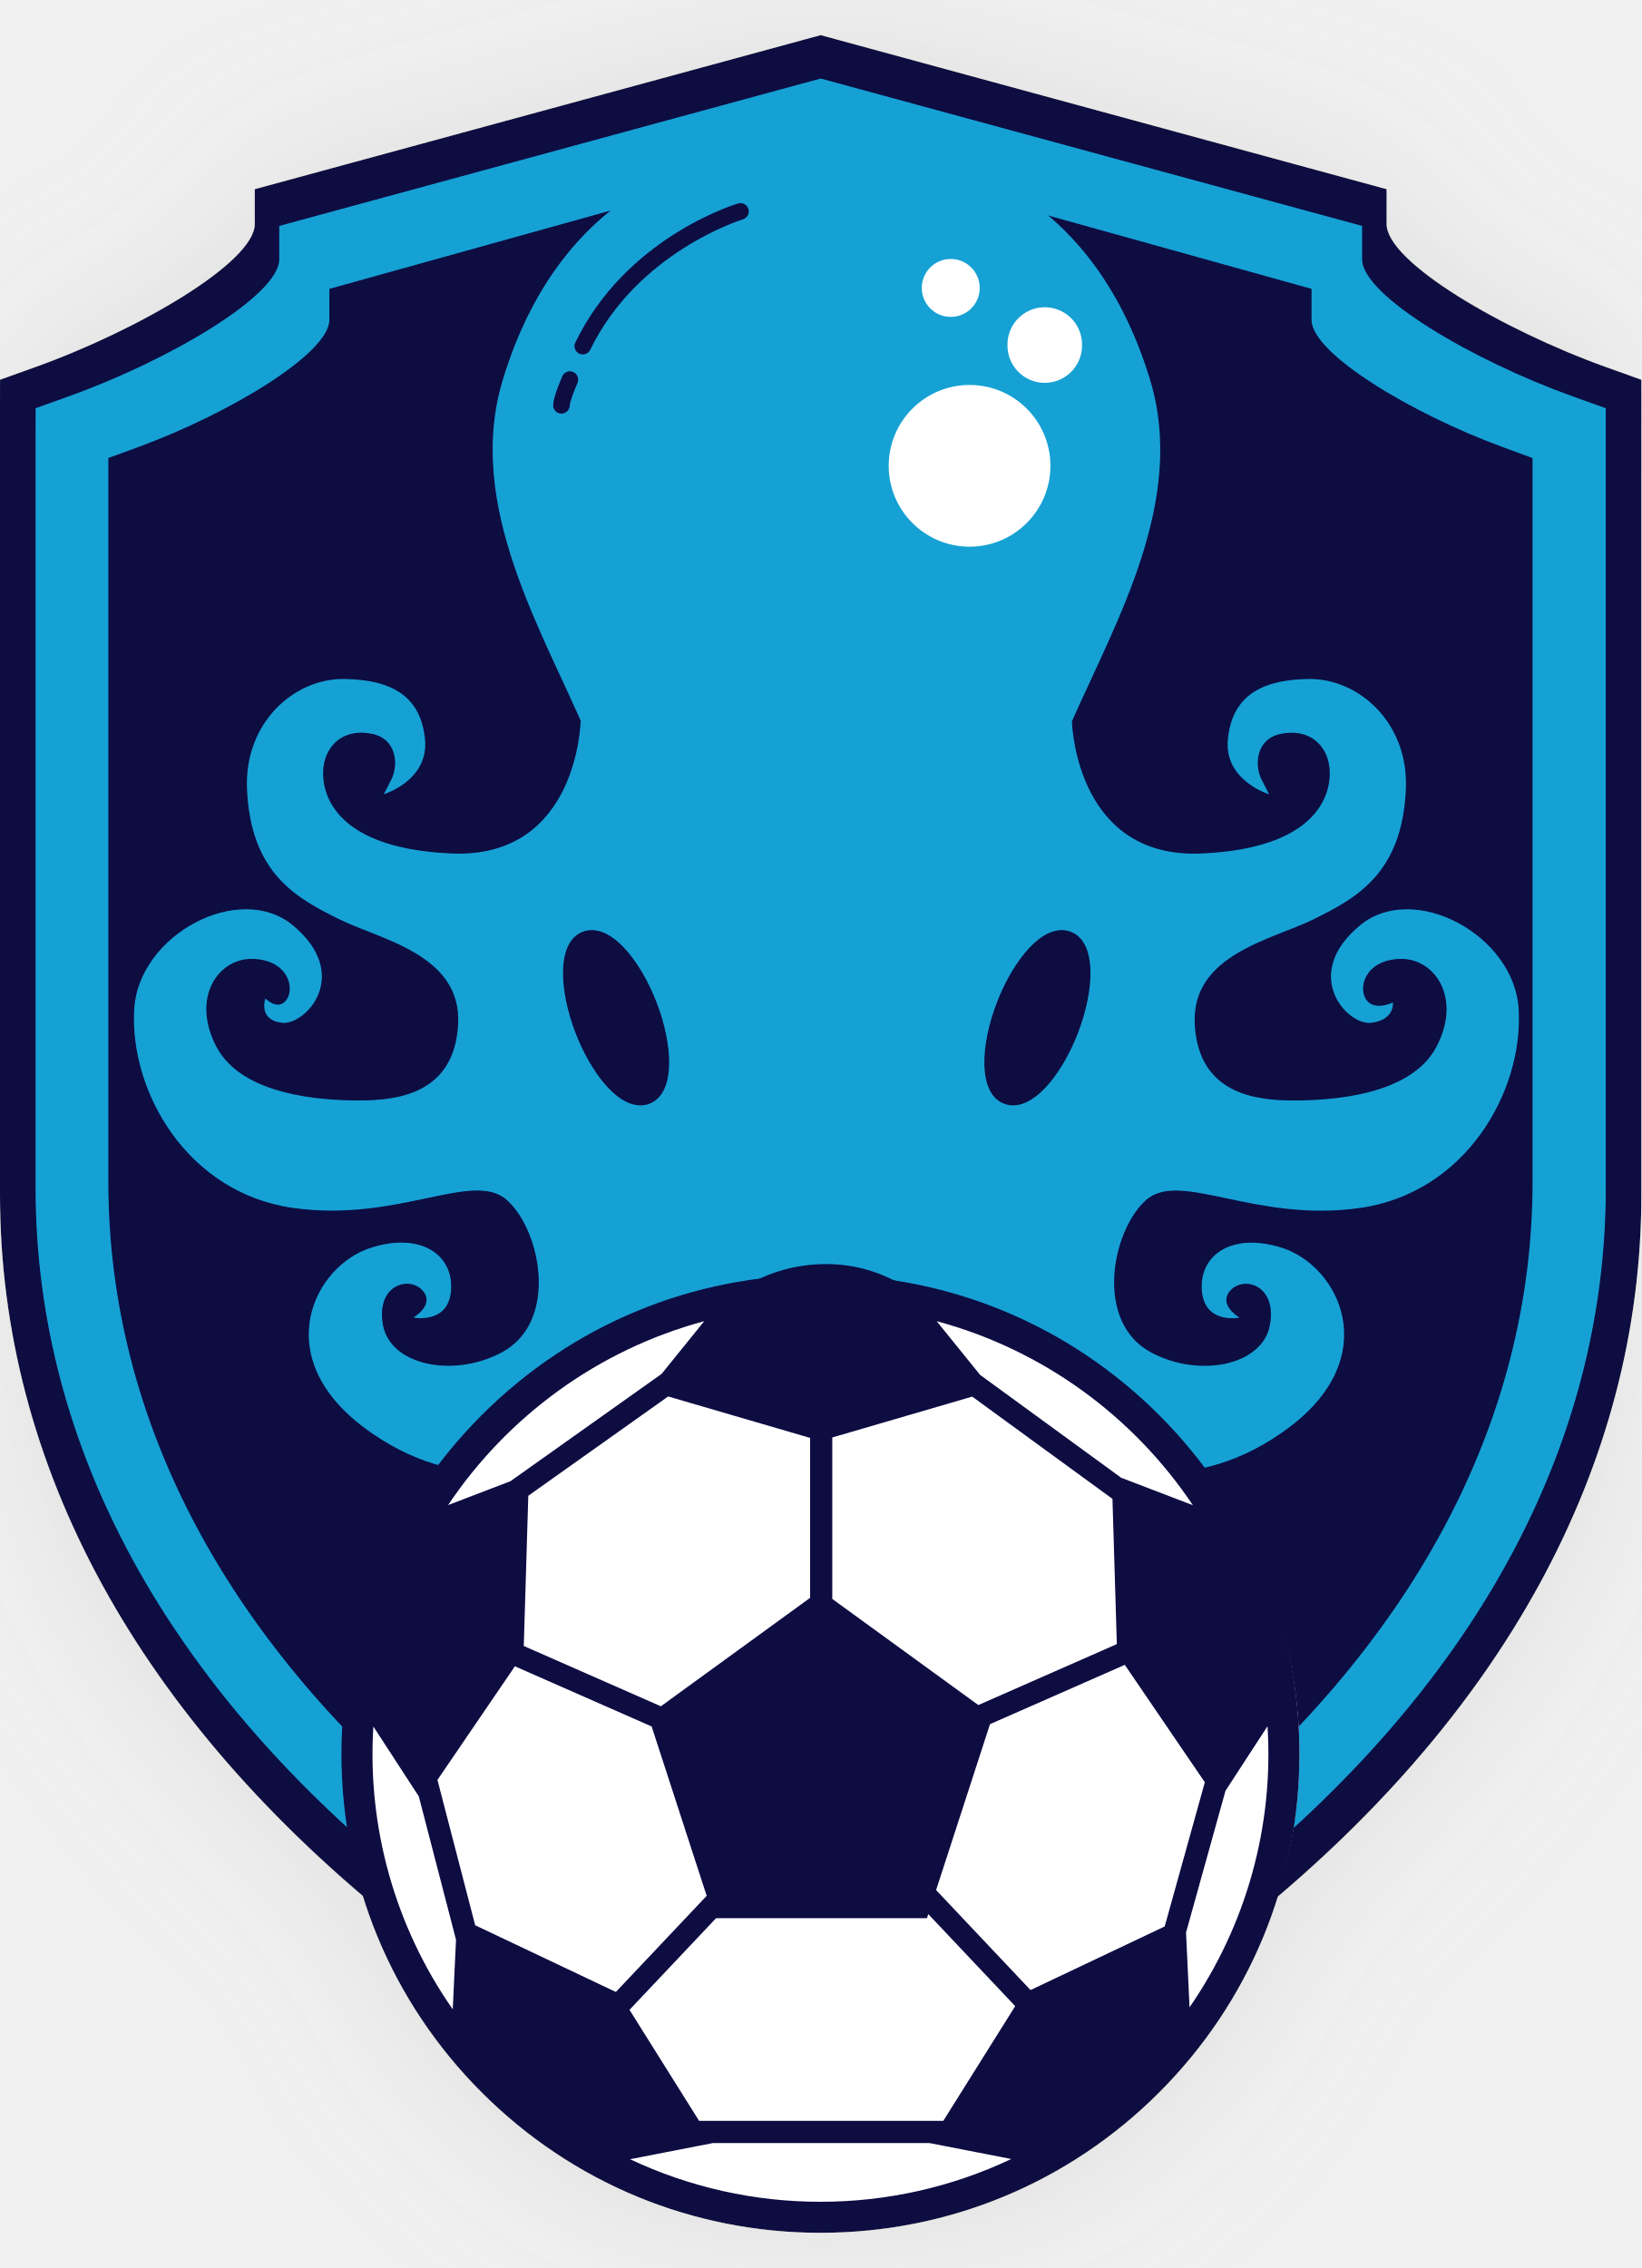
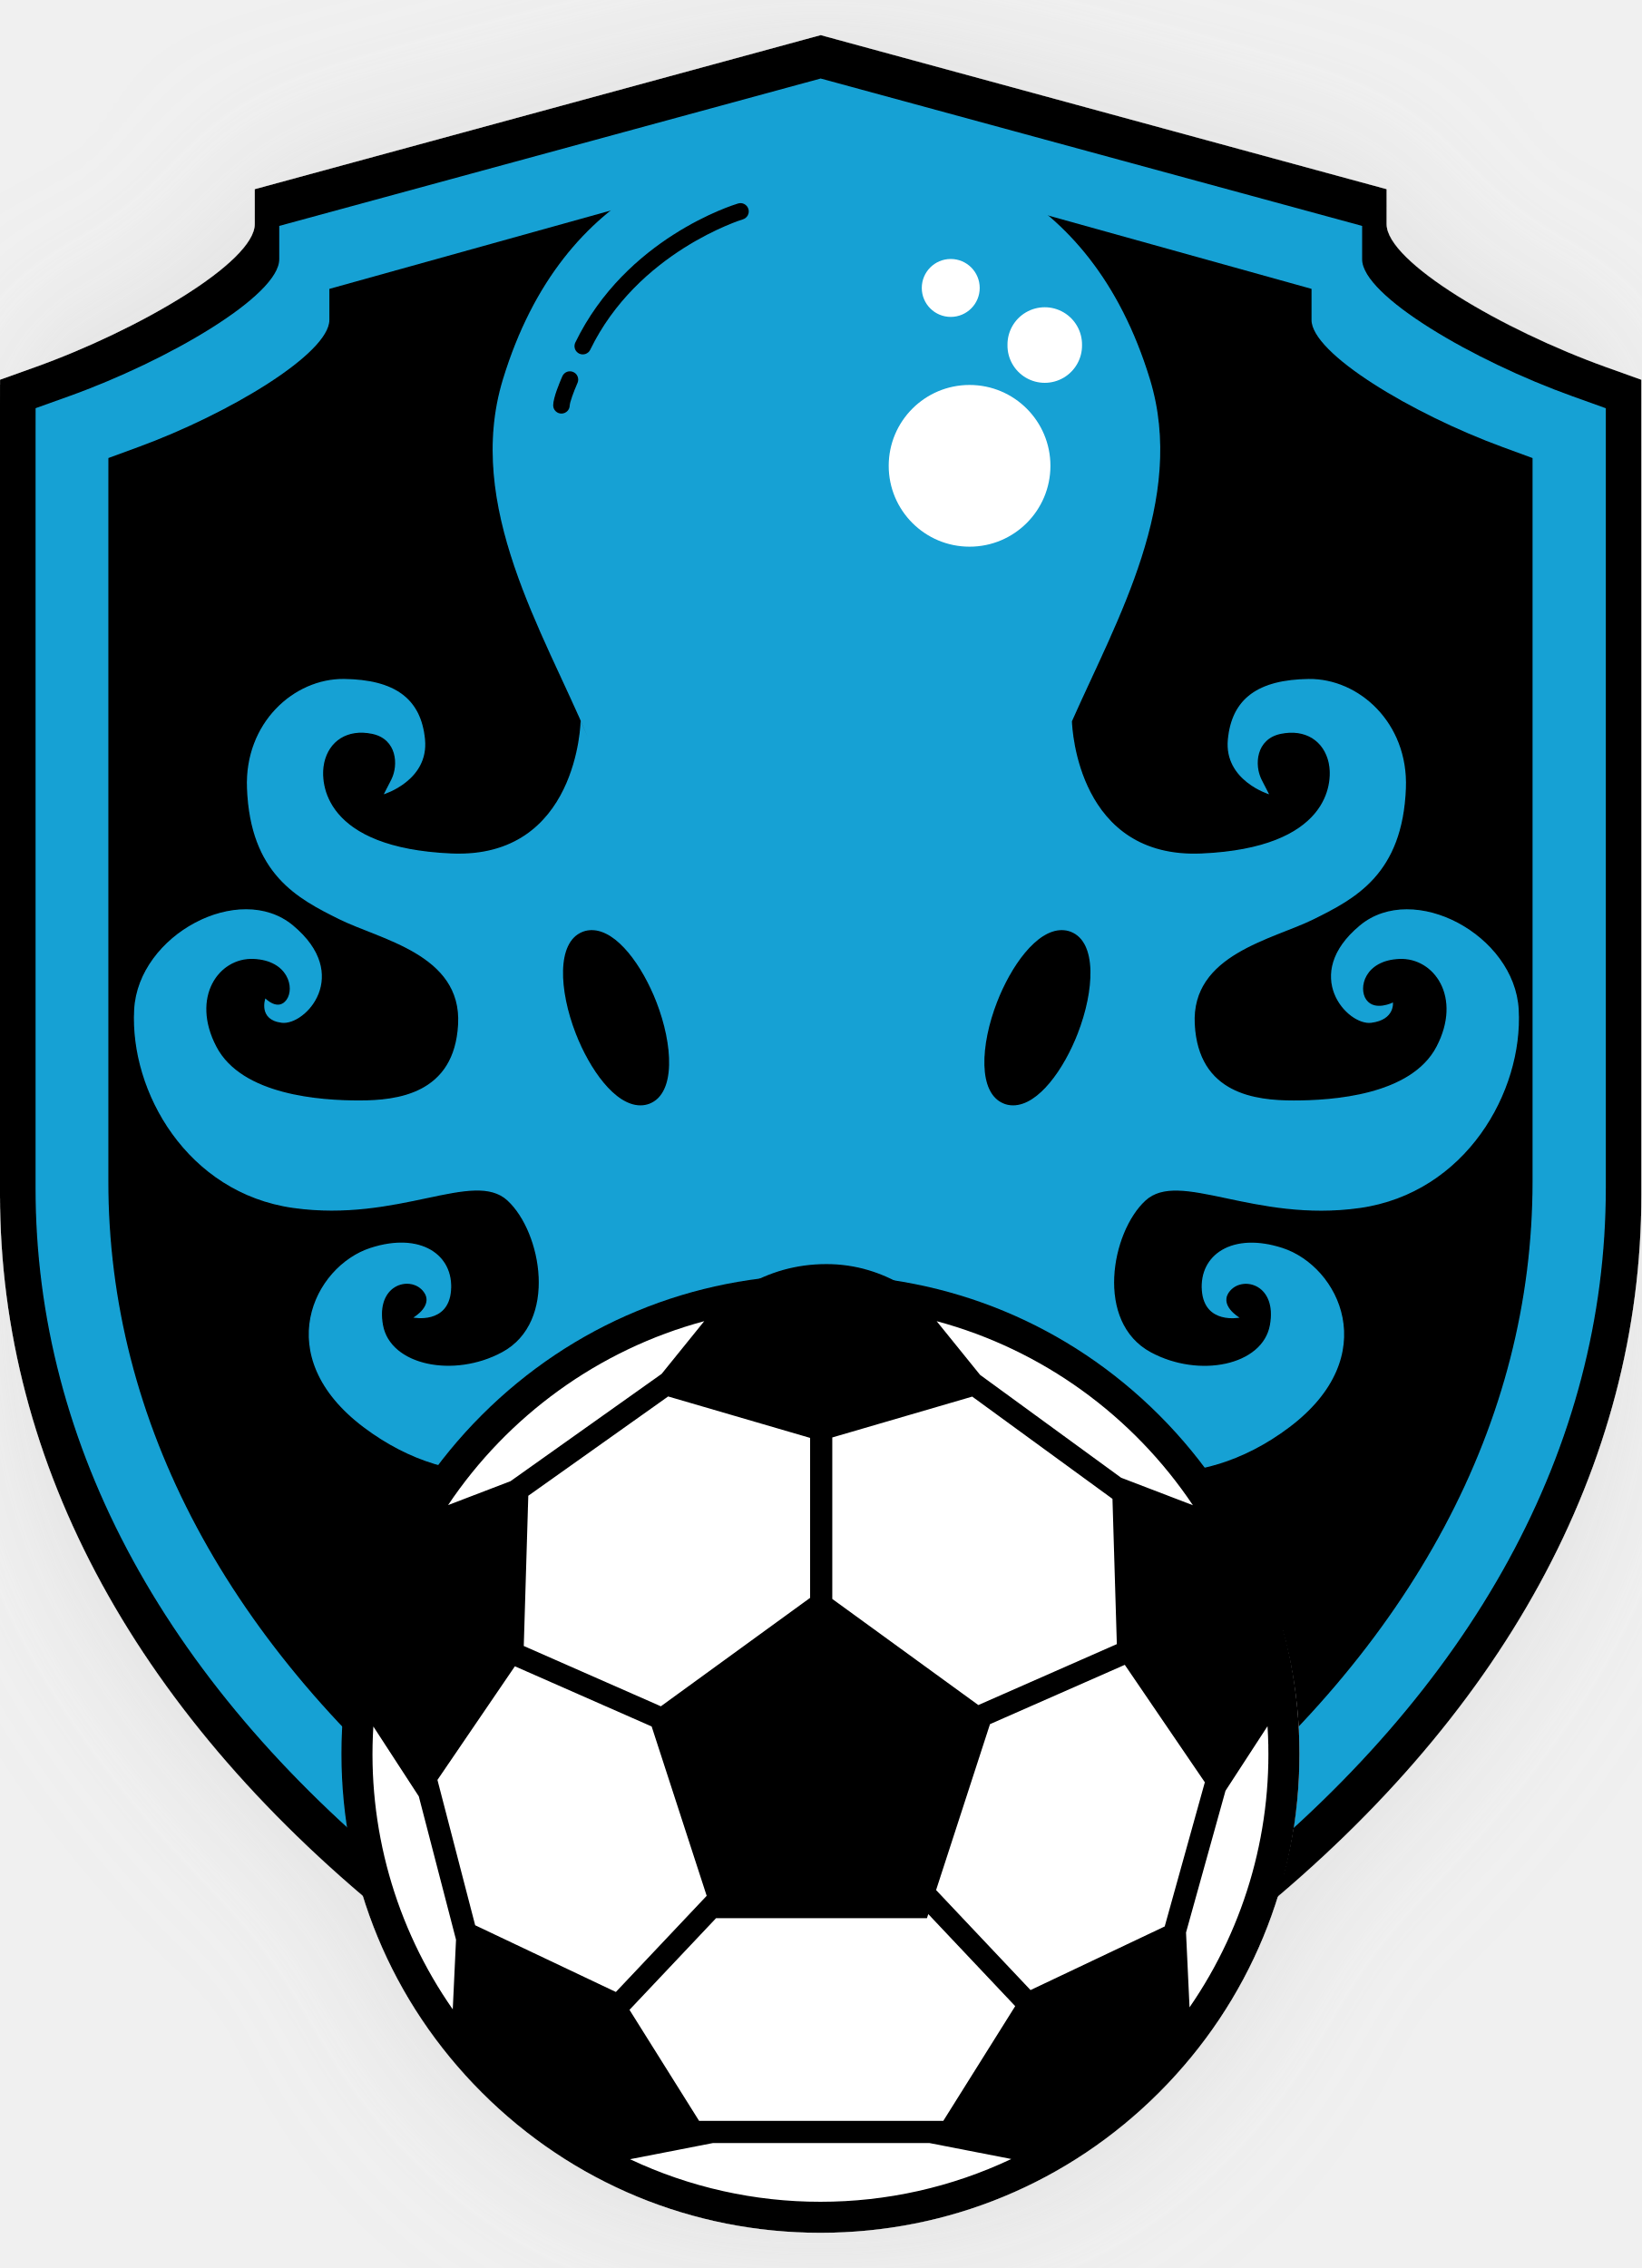
<svg xmlns="http://www.w3.org/2000/svg" viewBox="138.47 20.4 233.64 322.83" style="filter:drop-shadow(0 0 10px rgb(207 207 207/.5))">
-   <path d="m252.826 26.066-78.098 21.26v4.97c0 5.405-16.513 15.084-31.333 20.388l-4.92 1.765-.006 4.521v111.497c0 38.519 19.687 74.534 56.924 104.149 27.842 22.144 55.41 32.853 56.572 33.3l3.326 1.278 3.326-1.276c1.159-.443 28.724-11.155 56.572-33.3 37.237-29.614 56.92-65.632 56.92-104.148V74.456l-4.926-1.769c-14.822-5.307-31.332-14.986-31.332-20.387v-4.974l-80.56-21.93z" fill="#0d0842" />
+   <path d="m252.826 26.066-78.098 21.26v4.97c0 5.405-16.513 15.084-31.333 20.388l-4.92 1.765-.006 4.521v111.497c0 38.519 19.687 74.534 56.924 104.149 27.842 22.144 55.41 32.853 56.572 33.3l3.326 1.278 3.326-1.276c1.159-.443 28.724-11.155 56.572-33.3 37.237-29.614 56.92-65.632 56.92-104.148V74.456l-4.926-1.769c-14.822-5.307-31.332-14.986-31.332-20.387v-4.974l-80.56-21.93z" fill="#000000" />
  <path d="m252.933 32.217-74.715 20.339v4.754c0 5.17-15.797 14.43-29.974 19.505l-4.707 1.688-.006 4.325v106.664c0 36.85 18.833 71.304 54.457 99.634 26.636 21.184 53.01 31.43 54.121 31.856l3.182 1.224 3.181-1.22c1.11-.425 27.48-10.673 54.122-31.857 35.624-28.33 54.454-62.788 54.454-99.634V78.51l-4.713-1.692c-14.18-5.077-29.974-14.336-29.974-19.504v-4.757l-77.07-20.981-2.358.642z" fill="#15a1d4" />
-   <path d="M253.118 42.647 185.354 61.52v4.412c0 4.798-14.328 13.39-27.187 18.098l-4.269 1.567-.005 4.013v98.975c0 34.192 17.081 66.163 49.391 92.45 24.158 19.658 48.079 29.164 49.087 29.56l2.886 1.136 2.885-1.133c1.006-.394 24.924-9.903 49.087-29.56 32.31-26.288 49.39-58.26 49.39-92.45V85.601l-4.275-1.57c-12.861-4.711-27.187-13.303-27.187-18.098v-4.415l-69.9-19.468-2.139.596z" fill="#0d0842" />
+   <path d="M253.118 42.647 185.354 61.52v4.412c0 4.798-14.328 13.39-27.187 18.098l-4.269 1.567-.005 4.013v98.975c0 34.192 17.081 66.163 49.391 92.45 24.158 19.658 48.079 29.164 49.087 29.56l2.886 1.136 2.885-1.133c1.006-.394 24.924-9.903 49.087-29.56 32.31-26.288 49.39-58.26 49.39-92.45V85.601l-4.275-1.57c-12.861-4.711-27.187-13.303-27.187-18.098v-4.415l-69.9-19.468-2.139.596z" fill="#000000" />
  <path d="M354.649 164.09c-.59-10.63-14.98-18.295-22.6-11.97-8.472 7.032-1.799 14.292 1.603 13.867 3.403-.425 3.094-2.894 3.094-2.894s-2.57 1.293-3.78-.377-.23-5.626 4.71-5.82c4.939-.198 8.95 5.454 5.268 12.493-3.63 6.934-14.882 7.653-20.311 7.653s-13.572-.916-14.096-10.858c-.523-9.942 11.088-12.036 16.942-14.945 5.853-2.912 12.638-6.365 13.114-18.642.359-9.289-6.689-15.648-13.85-15.552-7.162.099-10.941 2.763-11.496 8.619-.556 5.853 5.872 7.799 5.872 7.799l-1.063-2.077c-1.062-2.077-.817-5.788 2.715-6.524 3.531-.736 6.132 1.03 6.82 4.072.687 3.041-.049 12.166-18.103 12.952-17.509.76-18.398-17.7-18.435-18.816 6.38-14.42 16.34-31.552 11.105-48.688-8.64-28.26-30.351-33.754-46.05-33.754-15.7 0-37.41 5.495-46.046 33.751-5.506 18.02 5.794 36.037 12.06 50.897l-1.003-2.263s-.336 19.655-18.39 18.871-18.79-9.909-18.102-12.952c.688-3.04 3.286-4.809 6.82-4.073 3.531.737 3.776 4.448 2.714 6.525l-1.063 2.076s6.426-1.945 5.872-7.799c-.557-5.853-4.334-8.52-11.495-8.618-7.162-.099-14.212 6.263-13.85 15.552.475 12.28 7.26 15.732 13.114 18.642 5.853 2.911 17.464 5.003 16.94 14.945-.523 9.942-8.666 10.858-14.095 10.858-5.428 0-16.68-.719-20.31-7.653-3.685-7.037.326-12.689 5.266-12.494 4.938.197 5.92 4.154 4.71 5.821-1.209 1.667-3.007-.197-3.007-.197s-1.08 3.04 2.322 3.466 10.073-6.836 1.603-13.868c-7.62-6.325-22.01 1.34-22.6 11.97-.648 11.719 7.556 26.132 22.633 28.257s25.674-5.527 30.513-1.047c4.84 4.48 7.228 17.268-.784 21.586-6.89 3.71-15.894 1.864-16.941-3.86-1.047-5.725 3.696-7.033 5.593-4.971 1.897 2.059-1.275 3.893-1.275 3.893s4.97 1.014 5.363-3.828c.416-5.122-4.351-8.406-11.48-6.083-8.036 2.618-14.424 15.37-.981 25.51s27.406 6.606 34.112 1.57c6.702-5.03 13.848-24.78 31.786-24.78 16.933 0 25.085 19.752 31.79 24.789 6.705 5.036 20.67 8.568 34.114-1.571s7.054-22.894-.982-25.51c-7.129-2.322-11.896.962-11.48 6.084.393 4.84 5.363 3.827 5.363 3.827s-3.172-1.831-1.275-3.893c1.898-2.061 6.64-.751 5.593 4.971-1.047 5.725-10.05 7.572-16.94 3.86-8.015-4.318-5.627-17.105-.785-21.585 4.84-4.48 15.436 3.172 30.513 1.047 15.077-2.13 23.28-16.54 22.63-28.261zM220.674 74.907c-.583 1.322-1.1 2.811-1.104 3.19a1.185 1.185 0 0 1-1.179 1.172h-.007a1.173 1.173 0 0 1-1.172-1.172c0-1.106 1-3.45 1.306-4.143.263-.595.96-.865 1.553-.6.596.26.866.958.603 1.553zm10.242 102.595c-.406.158-.84.236-1.286.236-3.615 0-7.232-5.144-9.21-10.242-2.36-6.079-2.778-13 .994-14.465.406-.158.84-.237 1.286-.237 3.615 0 7.23 5.144 9.21 10.242 2.36 6.08 2.776 13.002-.994 14.466zm13.296-125.88c-.15.043-15.003 4.644-21.746 18.604a1.18 1.18 0 0 1-2.123-1.026c7.205-14.919 22.543-19.642 23.192-19.837a1.178 1.178 0 0 1 .677 2.259zm42.087 13.4a4.19 4.19 0 0 1 4.186 4.187 4.19 4.19 0 0 1-4.186 4.187 4.19 4.19 0 0 1-4.187-4.187 4.19 4.19 0 0 1 4.187-4.186zm-11.563-4.891a2.406 2.406 0 0 1 2.403 2.403 2.406 2.406 0 0 1-2.403 2.403 2.406 2.406 0 0 1-2.404-2.403 2.407 2.407 0 0 1 2.404-2.403zm-7.85 25.595c0-5.434 4.421-9.855 9.854-9.855s9.854 4.421 9.854 9.855-4.42 9.854-9.854 9.854c-5.433-.003-9.854-4.421-9.854-9.854zm25 81.77c-1.98 5.098-5.596 10.242-9.21 10.242-.448 0-.88-.078-1.287-.236-3.77-1.466-3.354-8.387-.995-14.466 1.979-5.098 5.596-10.242 9.21-10.242.447 0 .881.081 1.287.237 3.77 1.465 3.354 8.386.994 14.465z" fill="#15a1d4" />
  <path d="M264.972 86.705a11.51 11.51 0 1 0 23.02 0 11.51 11.51 0 1 0-23.02 0m16.907-17.191a5.306 5.306 0 1 0 10.611 0 5.306 5.306 0 1 0-10.611 0m-12.199-8.128a4.123 4.123 0 1 0 8.246 0 4.123 4.123 0 1 0-8.246 0M191.209 270.04a66.114 66.114 0 1 0 132.229 0 66.114 66.114 0 1 0-132.23 0" fill="#fff" />
-   <path d="M303.468 221.827c-12.878-12.878-30-19.97-48.212-19.97s-35.335 7.092-48.213 19.97c-12.877 12.878-19.97 30.001-19.97 48.213s7.093 35.334 19.97 48.212c12.878 12.878 30 19.97 48.213 19.97s35.334-7.092 48.212-19.97c12.877-12.878 19.97-30 19.97-48.212s-7.092-35.335-19.97-48.213zm-46.527 3.183 19.92-5.816 19.962 14.555.622 20.676-19.715 8.675-20.789-15.104zm-25.712 41.138 7.833 24.105-12.927 13.687-20.026-9.495-5.371-20.69 11.023-16.173zm-18.203-11.457.643-21.384 19.909-14.134 20.207 5.9v22.768l-21.245 15.435zm27.374 38.742h30.017l.188-.58 12.374 13.103-10.236 16.33h-34.762l-9.906-15.803zm44.761 10.236-13.444-14.236 7.673-23.615 19.188-8.443 11.393 16.717-5.712 20.522zm23.111-69.014-10.214-3.912-20.081-14.643-6.18-7.642c15.094 4.057 27.992 13.529 36.475 26.197zm-69.557-26.198-6.068 7.505-21.513 15.273-8.884 3.403c8.483-12.66 21.377-22.124 36.465-26.181zm-47.1 57.694 6.469 9.945 5.298 20.407-.465 9.911a63.4 63.4 0 0 1-11.302-40.263zm36.533 61.593 11.812-2.301h30.805l11.661 2.272a63.382 63.382 0 0 1-27.17 6.088 63.377 63.377 0 0 1-27.108-6.059zm79.646-21.617-.5-10.648 5.616-20.175 5.984-9.198a63.399 63.399 0 0 1-11.1 40.02z" fill="#0d0842" />
+   <path d="M303.468 221.827c-12.878-12.878-30-19.97-48.212-19.97s-35.335 7.092-48.213 19.97c-12.877 12.878-19.97 30.001-19.97 48.213s7.093 35.334 19.97 48.212c12.878 12.878 30 19.97 48.213 19.97s35.334-7.092 48.212-19.97c12.877-12.878 19.97-30 19.97-48.212s-7.092-35.335-19.97-48.213zm-46.527 3.183 19.92-5.816 19.962 14.555.622 20.676-19.715 8.675-20.789-15.104zm-25.712 41.138 7.833 24.105-12.927 13.687-20.026-9.495-5.371-20.69 11.023-16.173zm-18.203-11.457.643-21.384 19.909-14.134 20.207 5.9v22.768l-21.245 15.435zm27.374 38.742h30.017l.188-.58 12.374 13.103-10.236 16.33h-34.762l-9.906-15.803zm44.761 10.236-13.444-14.236 7.673-23.615 19.188-8.443 11.393 16.717-5.712 20.522zm23.111-69.014-10.214-3.912-20.081-14.643-6.18-7.642c15.094 4.057 27.992 13.529 36.475 26.197zm-69.557-26.198-6.068 7.505-21.513 15.273-8.884 3.403c8.483-12.66 21.377-22.124 36.465-26.181zm-47.1 57.694 6.469 9.945 5.298 20.407-.465 9.911a63.4 63.4 0 0 1-11.302-40.263zm36.533 61.593 11.812-2.301h30.805l11.661 2.272a63.382 63.382 0 0 1-27.17 6.088 63.377 63.377 0 0 1-27.108-6.059zm79.646-21.617-.5-10.648 5.616-20.175 5.984-9.198a63.399 63.399 0 0 1-11.1 40.02z" fill="#000000" />
</svg>
